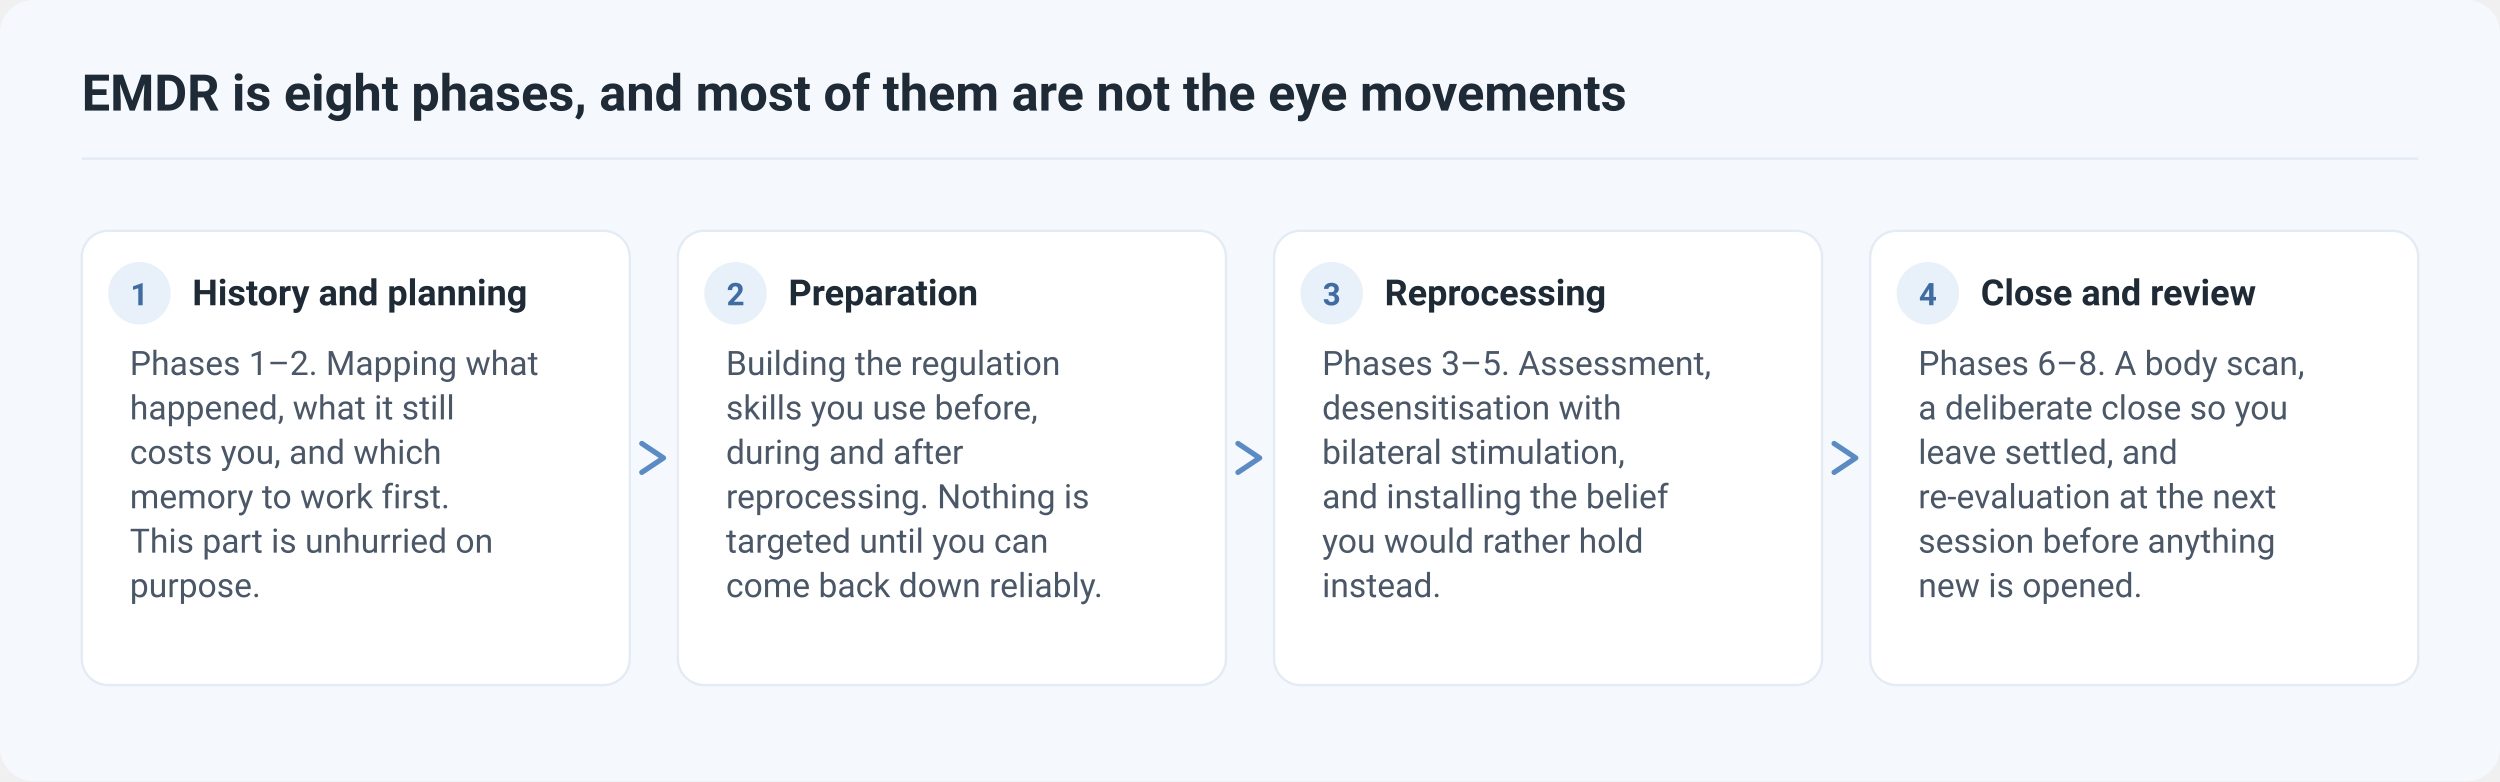
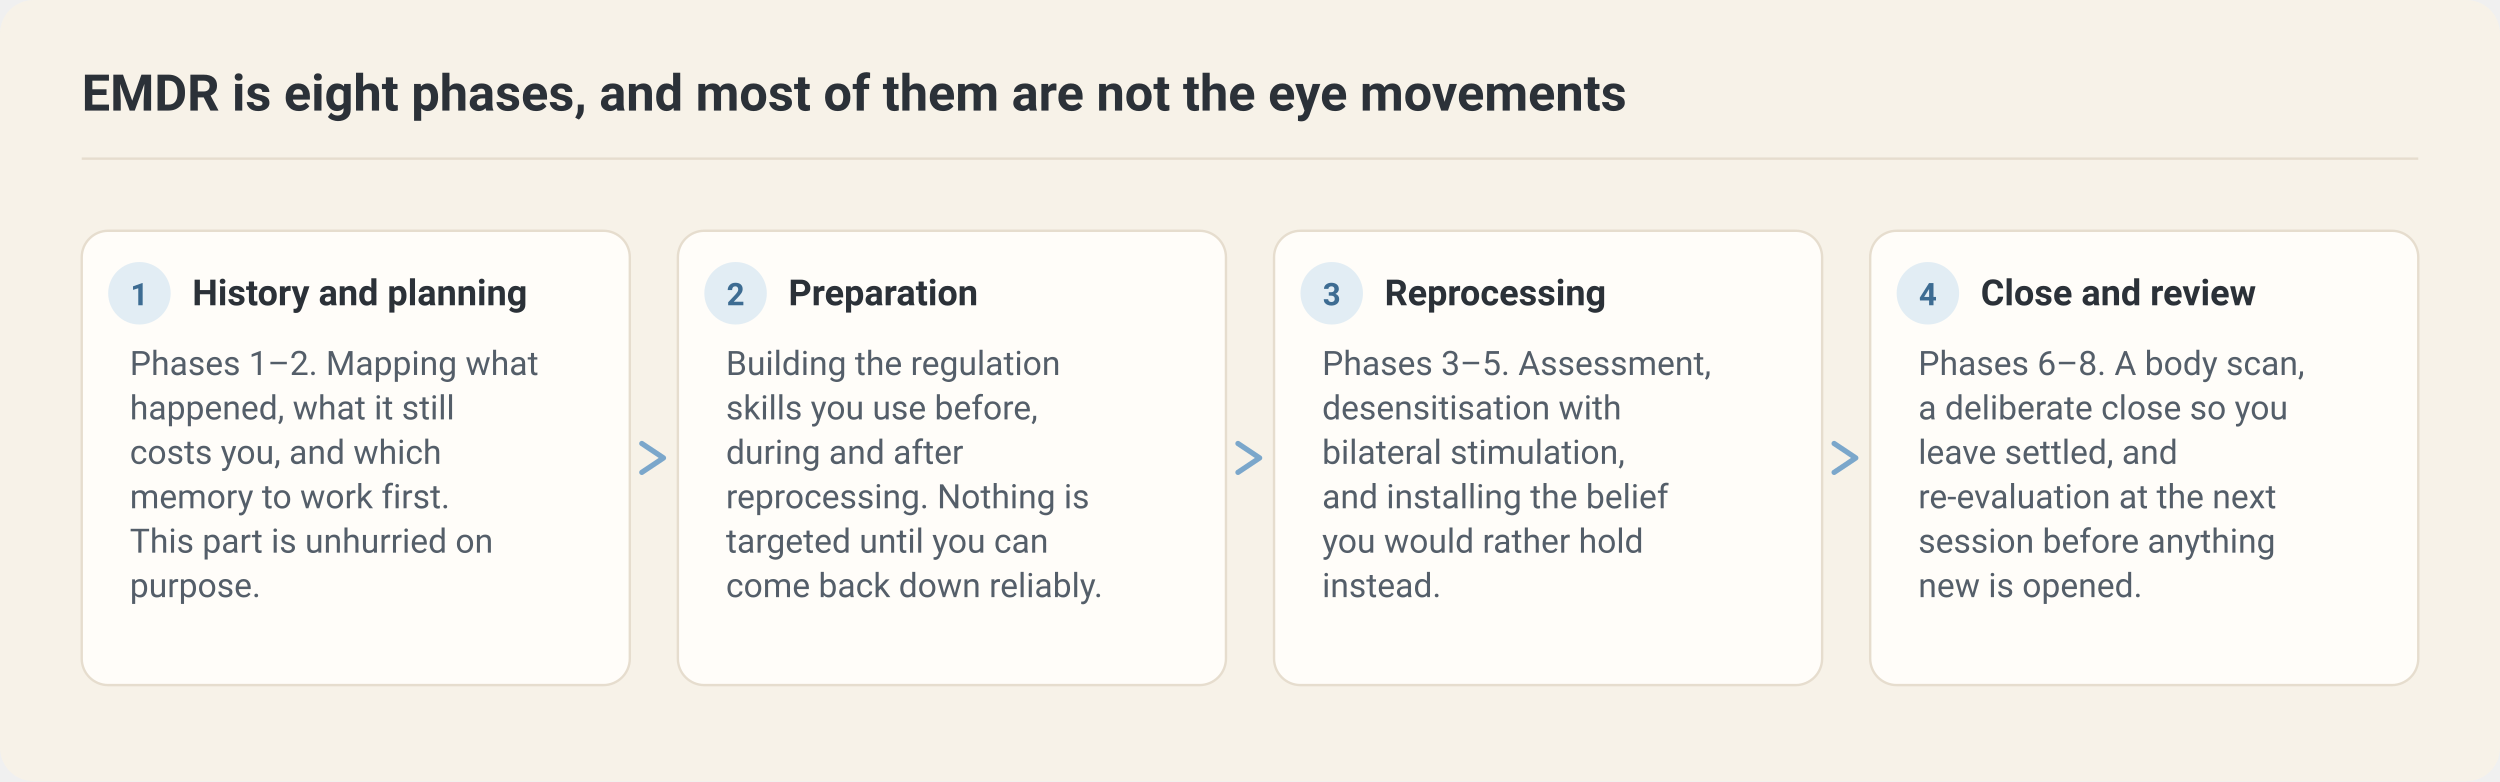
<svg xmlns="http://www.w3.org/2000/svg" viewBox="0 0 1040 325" width="1040" height="325" role="img" aria-labelledby="t d" font-family="-apple-system,BlinkMacSystemFont,'Segoe UI',Roboto,Helvetica,Arial,sans-serif">
-   <rect width="1040" height="325" rx="14" fill="#f5f9fd" />
-   <text x="34" y="46" font-size="21" font-weight="700" fill="#1f2a37">EMDR is eight phases, and most of them are not the eye movements</text>
-   <line x1="34" y1="66" x2="1006" y2="66" stroke="#e3ebf4" stroke-width="1" />
-   <rect x="34" y="96" width="228" height="189" rx="11" fill="#ffffff" stroke="#e3ebf4" />
-   <circle cx="58" cy="122" r="13" fill="#e8f0f9" />
-   <text x="58" y="127" font-size="13" font-weight="700" fill="#3f6ca3" text-anchor="middle">1</text>
-   <text x="80" y="127" font-size="15" font-weight="700" fill="#1f2a37">History and planning</text>
-   <text font-size="14" fill="#4a5768">
+   <rect width="1040" height="325" rx="14" fill="#f7f2e8" />
+   <text x="34" y="46" font-size="21" font-weight="700" fill="#2b3138">EMDR is eight phases, and most of them are not the eye movements</text>
+   <line x1="34" y1="66" x2="1006" y2="66" stroke="#e6ddce" stroke-width="1" />
+   <rect x="34" y="96" width="228" height="189" rx="11" fill="#fffdf9" stroke="#e6ddce" />
+   <circle cx="58" cy="122" r="13" fill="#e2edf4" />
+   <text x="58" y="127" font-size="13" font-weight="700" fill="#3d6c92" text-anchor="middle">1</text>
+   <text x="80" y="127" font-size="15" font-weight="700" fill="#2b3138">History and planning</text>
+   <text font-size="14" fill="#545e69">
    <tspan x="54" y="156">Phases 1–2. Mapping what</tspan>
    <tspan x="54" y="174.48">happened, what it still</tspan>
    <tspan x="54" y="192.96">costs you, and which</tspan>
    <tspan x="54" y="211.44">memory to work first.</tspan>
    <tspan x="54" y="229.92">This part is unhurried on</tspan>
    <tspan x="54" y="248.4">purpose.</tspan>
  </text>
-   <path d="M267 184.5 L276 190.5 L267 196.5" fill="none" stroke="#5b8bc4" stroke-width="2.2" stroke-linecap="round" stroke-linejoin="round" />
-   <rect x="282" y="96" width="228" height="189" rx="11" fill="#ffffff" stroke="#e3ebf4" />
-   <circle cx="306" cy="122" r="13" fill="#e8f0f9" />
-   <text x="306" y="127" font-size="13" font-weight="700" fill="#3f6ca3" text-anchor="middle">2</text>
-   <text x="328" y="127" font-size="15" font-weight="700" fill="#1f2a37">Preparation</text>
-   <text font-size="14" fill="#4a5768">
+   <path d="M267 184.5 L276 190.5 L267 196.5" fill="none" stroke="#7ba7cb" stroke-width="2.2" stroke-linecap="round" stroke-linejoin="round" />
+   <rect x="282" y="96" width="228" height="189" rx="11" fill="#fffdf9" stroke="#e6ddce" />
+   <circle cx="306" cy="122" r="13" fill="#e2edf4" />
+   <text x="306" y="127" font-size="13" font-weight="700" fill="#3d6c92" text-anchor="middle">2</text>
+   <text x="328" y="127" font-size="15" font-weight="700" fill="#2b3138">Preparation</text>
+   <text font-size="14" fill="#545e69">
    <tspan x="302" y="156">Building the regulation</tspan>
    <tspan x="302" y="174.48">skills you use before,</tspan>
    <tspan x="302" y="192.96">during and after</tspan>
    <tspan x="302" y="211.44">reprocessing. Nothing is</tspan>
    <tspan x="302" y="229.92">targeted until you can</tspan>
    <tspan x="302" y="248.4">come back down reliably.</tspan>
  </text>
-   <path d="M515 184.5 L524 190.5 L515 196.5" fill="none" stroke="#5b8bc4" stroke-width="2.2" stroke-linecap="round" stroke-linejoin="round" />
-   <rect x="530" y="96" width="228" height="189" rx="11" fill="#ffffff" stroke="#e3ebf4" />
-   <circle cx="554" cy="122" r="13" fill="#e8f0f9" />
-   <text x="554" y="127" font-size="13" font-weight="700" fill="#3f6ca3" text-anchor="middle">3</text>
-   <text x="576" y="127" font-size="15" font-weight="700" fill="#1f2a37">Reprocessing</text>
-   <text font-size="14" fill="#4a5768">
+   <path d="M515 184.5 L524 190.5 L515 196.5" fill="none" stroke="#7ba7cb" stroke-width="2.2" stroke-linecap="round" stroke-linejoin="round" />
+   <rect x="530" y="96" width="228" height="189" rx="11" fill="#fffdf9" stroke="#e6ddce" />
+   <circle cx="554" cy="122" r="13" fill="#e2edf4" />
+   <text x="554" y="127" font-size="13" font-weight="700" fill="#3d6c92" text-anchor="middle">3</text>
+   <text x="576" y="127" font-size="15" font-weight="700" fill="#2b3138">Reprocessing</text>
+   <text font-size="14" fill="#545e69">
    <tspan x="550" y="156">Phases 3–5. Assessment,</tspan>
    <tspan x="550" y="174.48">desensitisation with</tspan>
    <tspan x="550" y="192.96">bilateral stimulation,</tspan>
    <tspan x="550" y="211.44">and installing the belief</tspan>
    <tspan x="550" y="229.92">you would rather hold</tspan>
    <tspan x="550" y="248.4">instead.</tspan>
  </text>
-   <path d="M763 184.5 L772 190.5 L763 196.5" fill="none" stroke="#5b8bc4" stroke-width="2.2" stroke-linecap="round" stroke-linejoin="round" />
-   <rect x="778" y="96" width="228" height="189" rx="11" fill="#ffffff" stroke="#e3ebf4" />
-   <circle cx="802" cy="122" r="13" fill="#e8f0f9" />
-   <text x="802" y="127" font-size="13" font-weight="700" fill="#3f6ca3" text-anchor="middle">4</text>
-   <text x="824" y="127" font-size="15" font-weight="700" fill="#1f2a37">Close and review</text>
-   <text font-size="14" fill="#4a5768">
+   <path d="M763 184.5 L772 190.5 L763 196.5" fill="none" stroke="#7ba7cb" stroke-width="2.2" stroke-linecap="round" stroke-linejoin="round" />
+   <rect x="778" y="96" width="228" height="189" rx="11" fill="#fffdf9" stroke="#e6ddce" />
+   <circle cx="802" cy="122" r="13" fill="#e2edf4" />
+   <text x="802" y="127" font-size="13" font-weight="700" fill="#3d6c92" text-anchor="middle">4</text>
+   <text x="824" y="127" font-size="15" font-weight="700" fill="#2b3138">Close and review</text>
+   <text font-size="14" fill="#545e69">
    <tspan x="798" y="156">Phases 6–8. A body scan,</tspan>
    <tspan x="798" y="174.48">a deliberate close so you</tspan>
    <tspan x="798" y="192.96">leave settled, and</tspan>
    <tspan x="798" y="211.44">re-evaluation at the next</tspan>
    <tspan x="798" y="229.92">session before anything</tspan>
    <tspan x="798" y="248.4">new is opened.</tspan>
  </text>
</svg>
